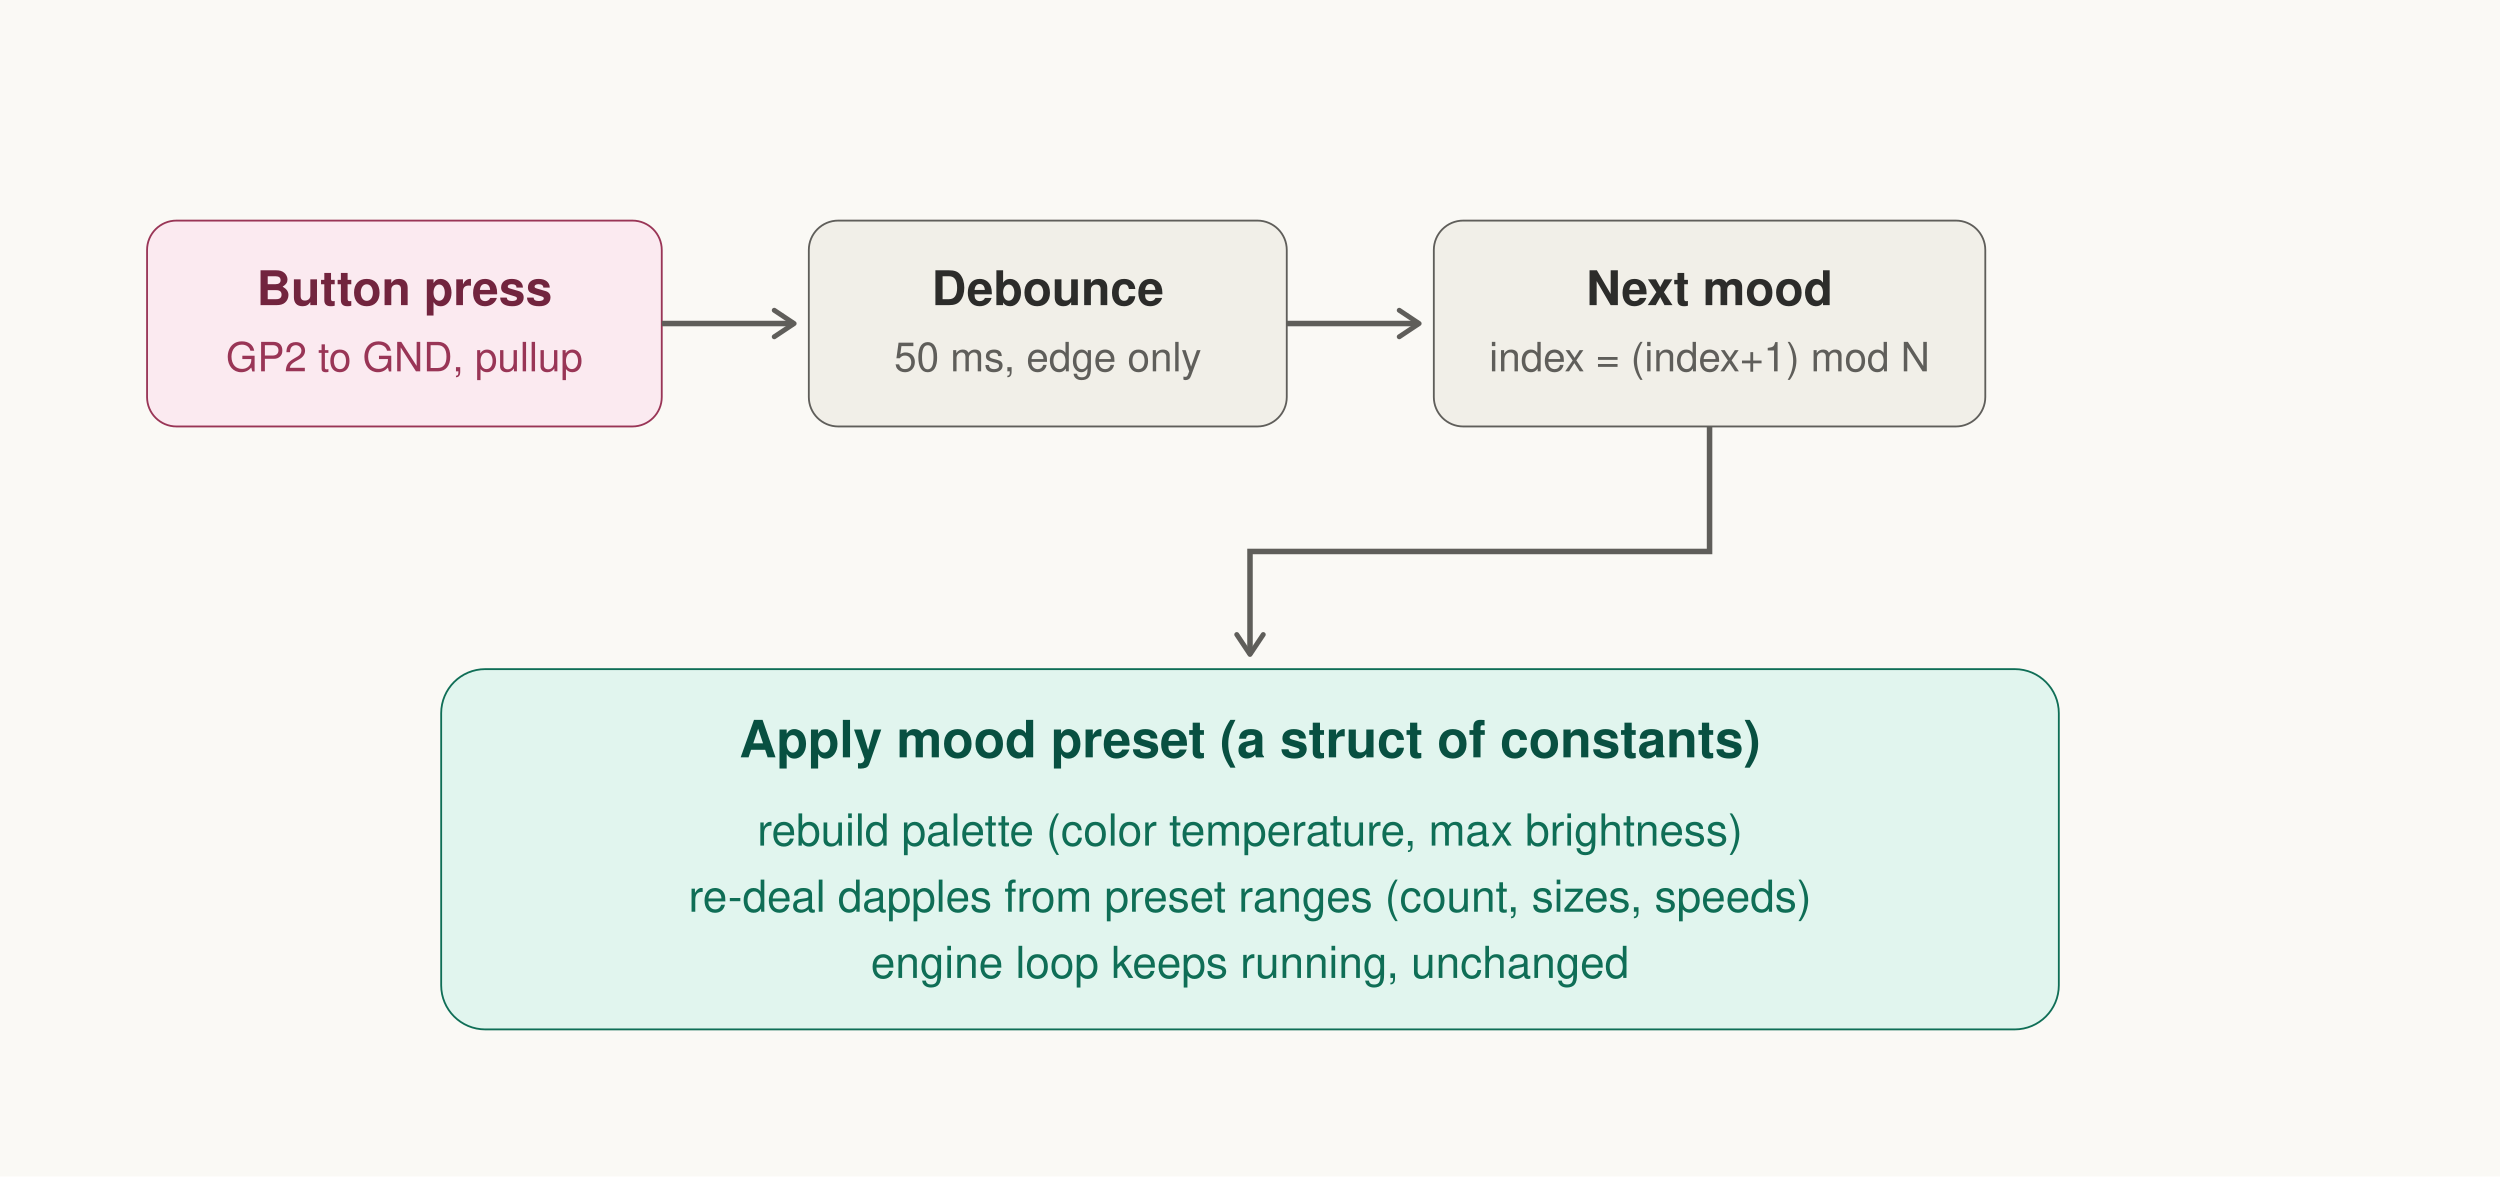
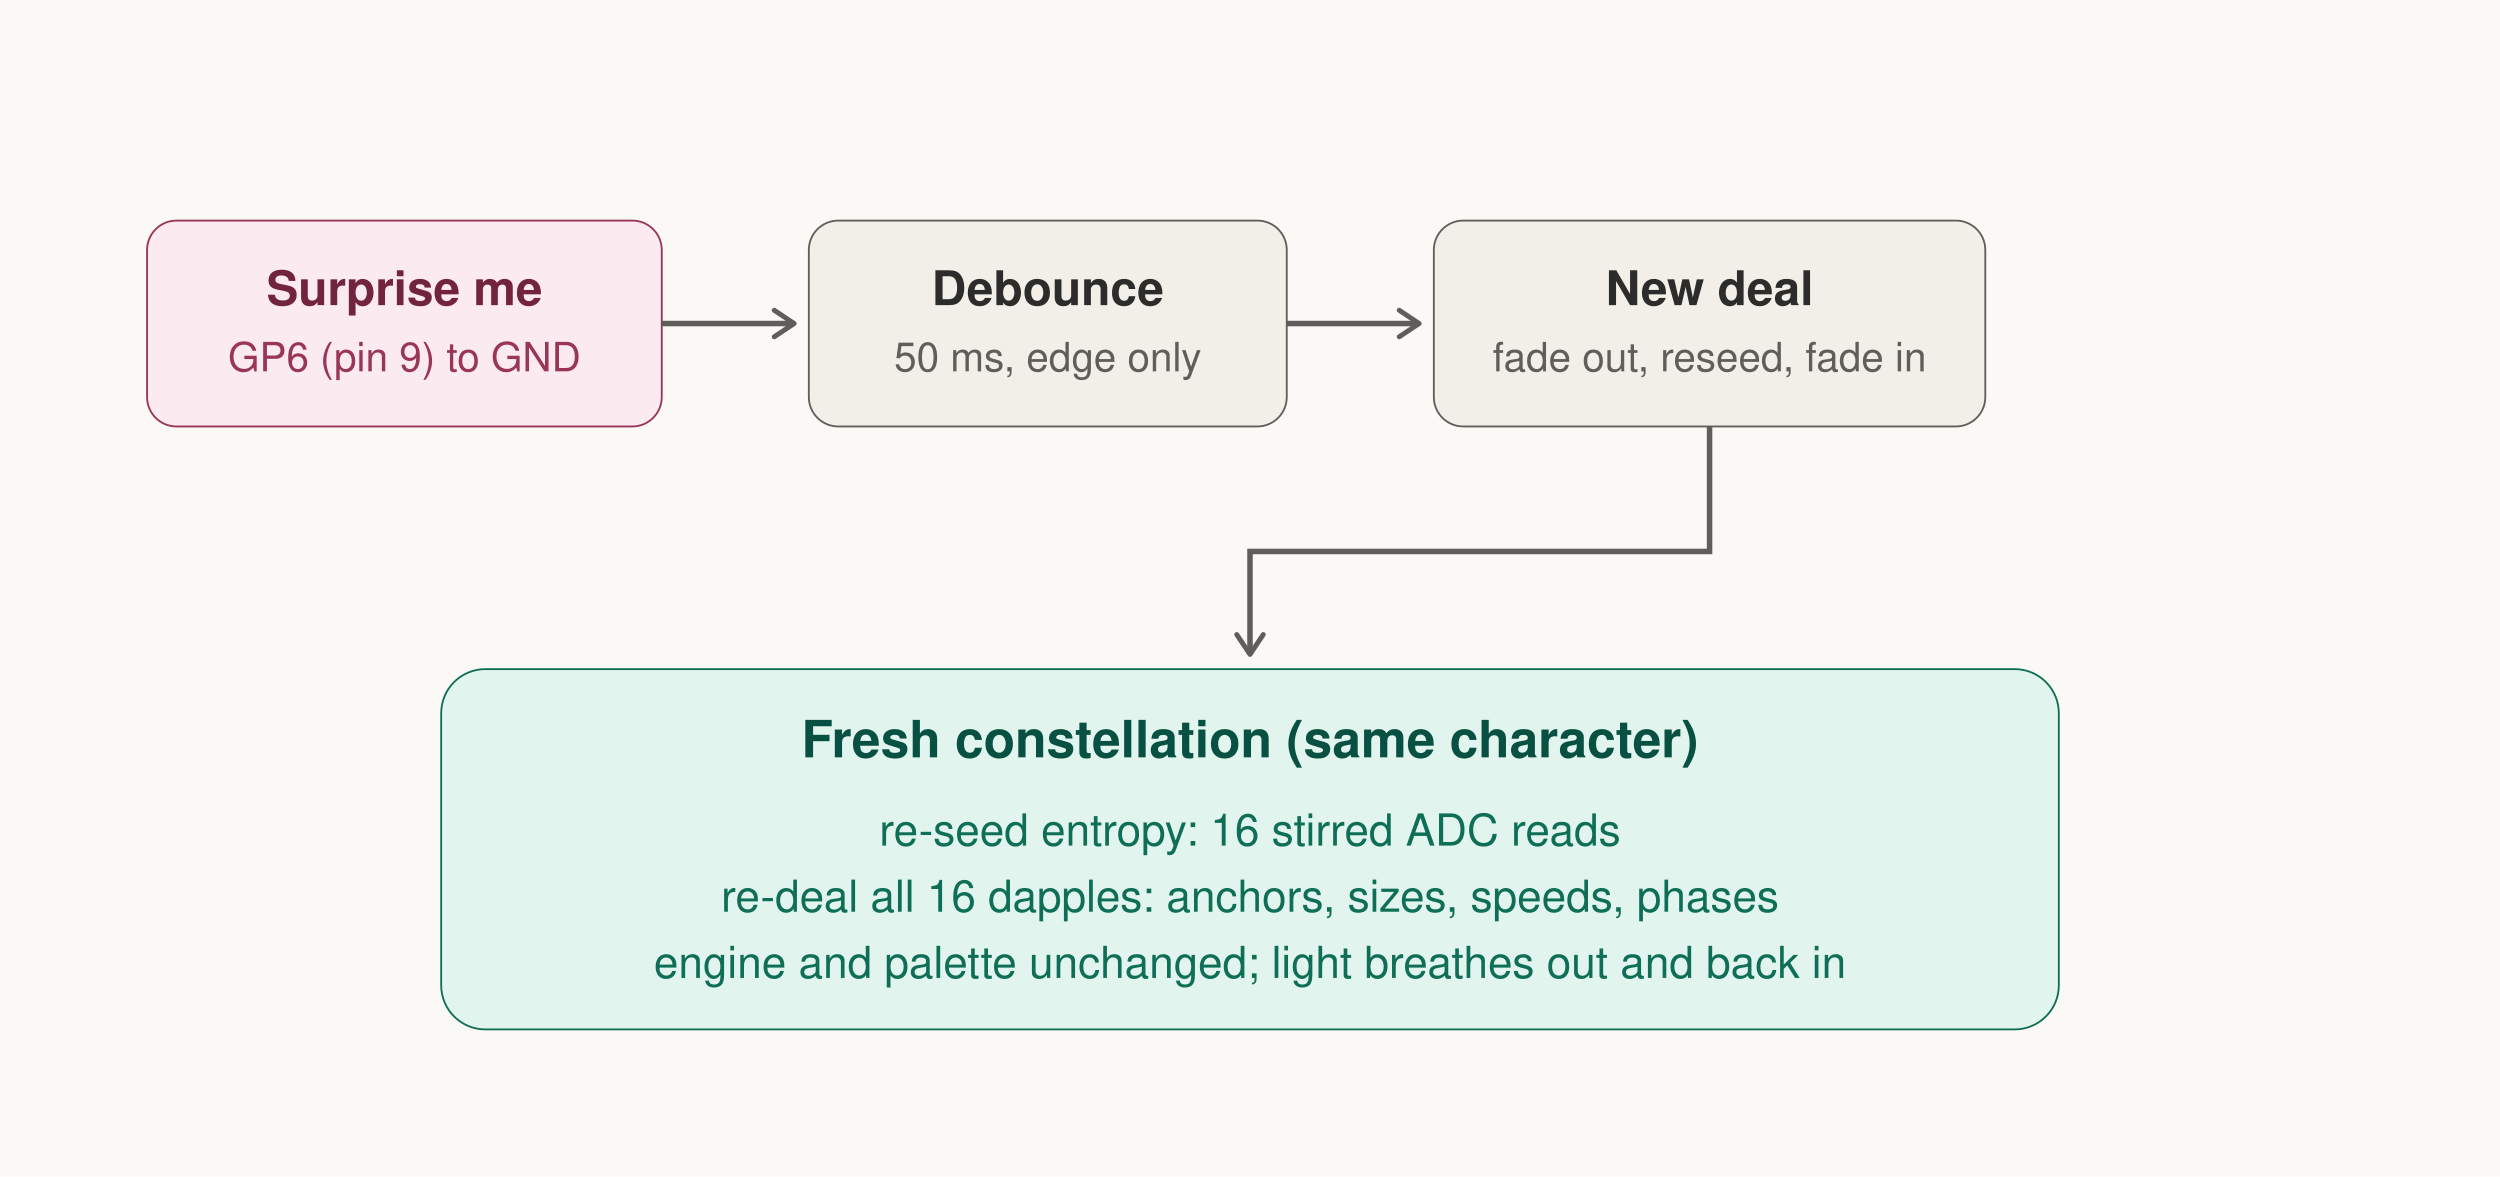
<svg xmlns="http://www.w3.org/2000/svg" width="1360" height="640" viewBox="0 0 680 320" font-family="Helvetica, Arial, sans-serif">
  <rect x="0" y="0" width="680" height="320" fill="#faf9f5" />
  <defs>
    <marker id="arrow" viewBox="0 0 10 10" refX="8" refY="5" markerWidth="6" markerHeight="6" orient="auto-start-reverse">
      <path d="M2 1L8 5L2 9" fill="none" stroke="#5f5e5a" stroke-width="1.5" stroke-linecap="round" stroke-linejoin="round" />
    </marker>
  </defs>
  <rect x="40" y="60" width="140" height="56" rx="8" fill="#fbeaf0" stroke="#993556" stroke-width="0.5" />
-   <text x="110" y="83" text-anchor="middle" font-size="13" font-weight="600" fill="#72243e">Button press</text>
-   <text x="110" y="101" text-anchor="middle" font-size="11" fill="#993556">GP2 to GND, pullup</text>
+   <text x="110" y="83" text-anchor="middle" font-size="13" font-weight="600" fill="#72243e">Surprise me</text>
+   <text x="110" y="101" text-anchor="middle" font-size="11" fill="#993556">GP6 (pin 9) to GND</text>
  <line x1="180" y1="88" x2="216" y2="88" stroke="#5f5e5a" stroke-width="1.5" marker-end="url(#arrow)" />
  <rect x="220" y="60" width="130" height="56" rx="8" fill="#f1efe8" stroke="#5f5e5a" stroke-width="0.5" />
  <text x="285" y="83" text-anchor="middle" font-size="13" font-weight="600" fill="#2c2c2a">Debounce</text>
  <text x="285" y="101" text-anchor="middle" font-size="11" fill="#5f5e5a">50 ms, edge only</text>
  <line x1="350" y1="88" x2="386" y2="88" stroke="#5f5e5a" stroke-width="1.5" marker-end="url(#arrow)" />
  <rect x="390" y="60" width="150" height="56" rx="8" fill="#f1efe8" stroke="#5f5e5a" stroke-width="0.5" />
-   <text x="465" y="83" text-anchor="middle" font-size="13" font-weight="600" fill="#2c2c2a">Next mood</text>
-   <text x="465" y="101" text-anchor="middle" font-size="11" fill="#5f5e5a">index = (index+1) mod N</text>
+   <text x="465" y="83" text-anchor="middle" font-size="13" font-weight="600" fill="#2c2c2a">New deal</text>
+   <text x="465" y="101" text-anchor="middle" font-size="11" fill="#5f5e5a">fade out, reseed, fade in</text>
  <path d="M465 116 L465 150 L340 150 L340 178" fill="none" stroke="#5f5e5a" stroke-width="1.5" marker-end="url(#arrow)" />
  <rect x="120" y="182" width="440" height="98" rx="12" fill="#e1f5ee" stroke="#0f6e56" stroke-width="0.5" />
-   <text x="340" y="206" text-anchor="middle" font-size="14" font-weight="600" fill="#085041">Apply mood preset (a struct of constants)</text>
-   <text x="340" y="230" text-anchor="middle" font-size="12" fill="#0f6e56">rebuild palette (color temperature, max brightness)</text>
-   <text x="340" y="248" text-anchor="middle" font-size="12" fill="#0f6e56">re-deal dapples from preset ranges (count, sizes, speeds)</text>
-   <text x="340" y="266" text-anchor="middle" font-size="12" fill="#0f6e56">engine loop keeps running, unchanged</text>
+   <text x="340" y="206" text-anchor="middle" font-size="14" font-weight="600" fill="#085041">Fresh constellation (same character)</text>
+   <text x="340" y="230" text-anchor="middle" font-size="12" fill="#0f6e56">re-seed entropy: 16 stirred ADC reads</text>
+   <text x="340" y="248" text-anchor="middle" font-size="12" fill="#0f6e56">re-deal all 16 dapples: anchors, sizes, speeds, phases</text>
+   <text x="340" y="266" text-anchor="middle" font-size="12" fill="#0f6e56">engine and palette unchanged; light breathes out and back in</text>
</svg>
